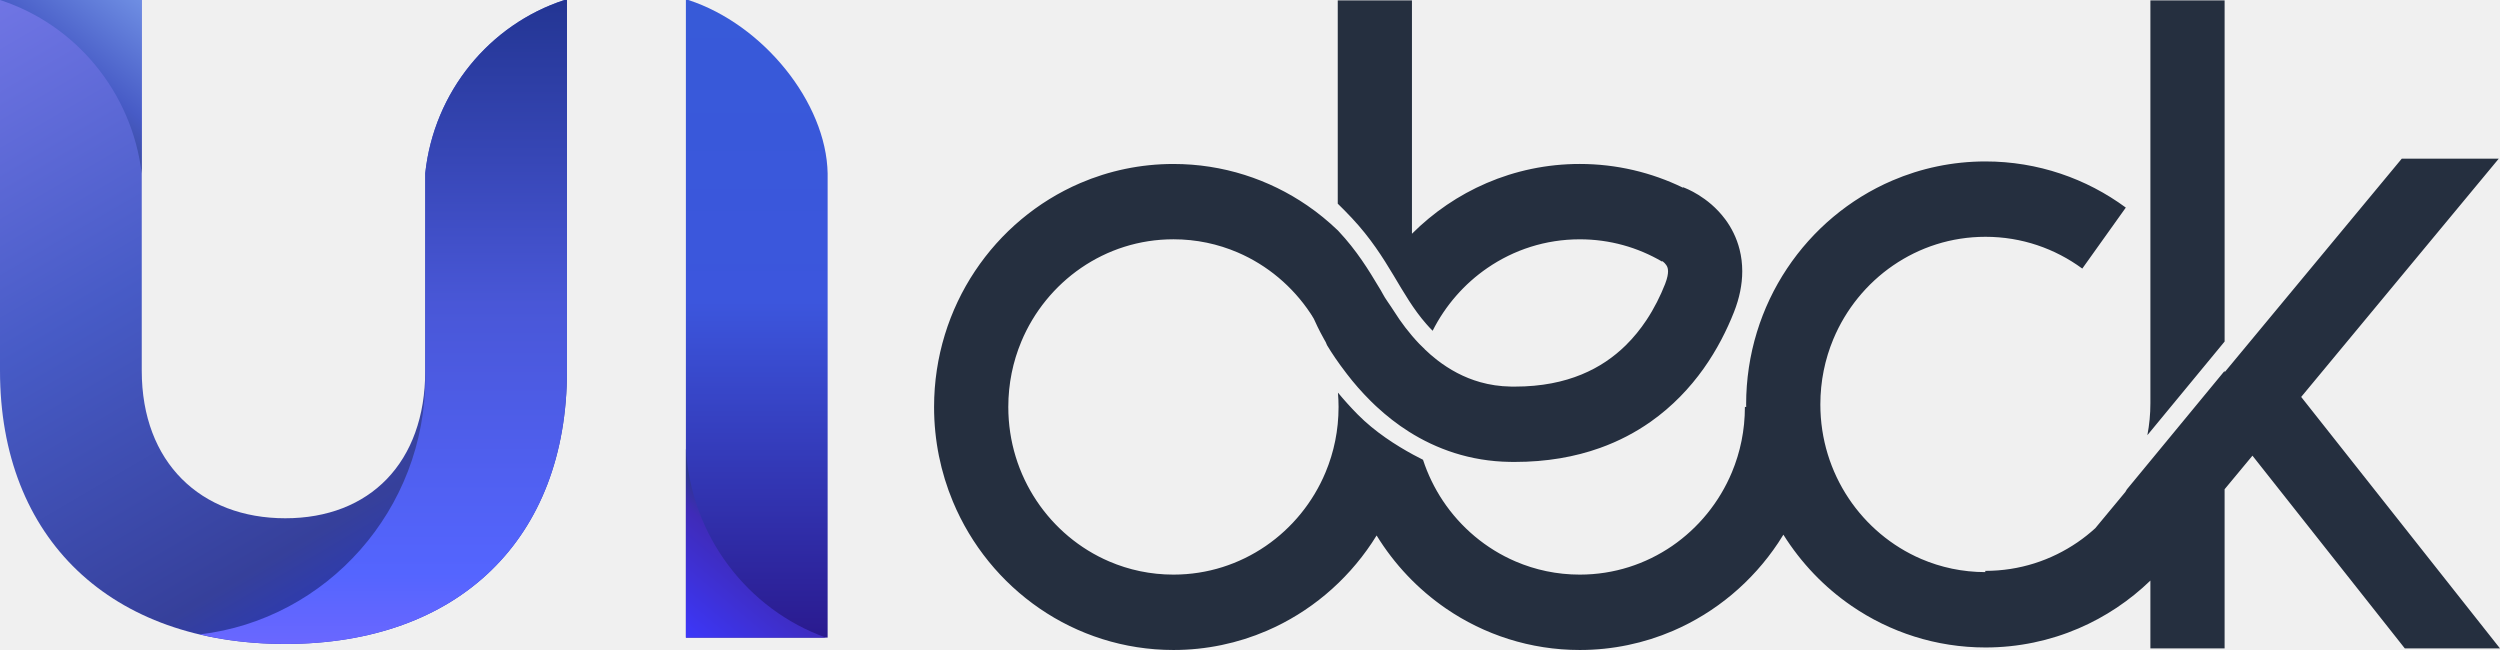
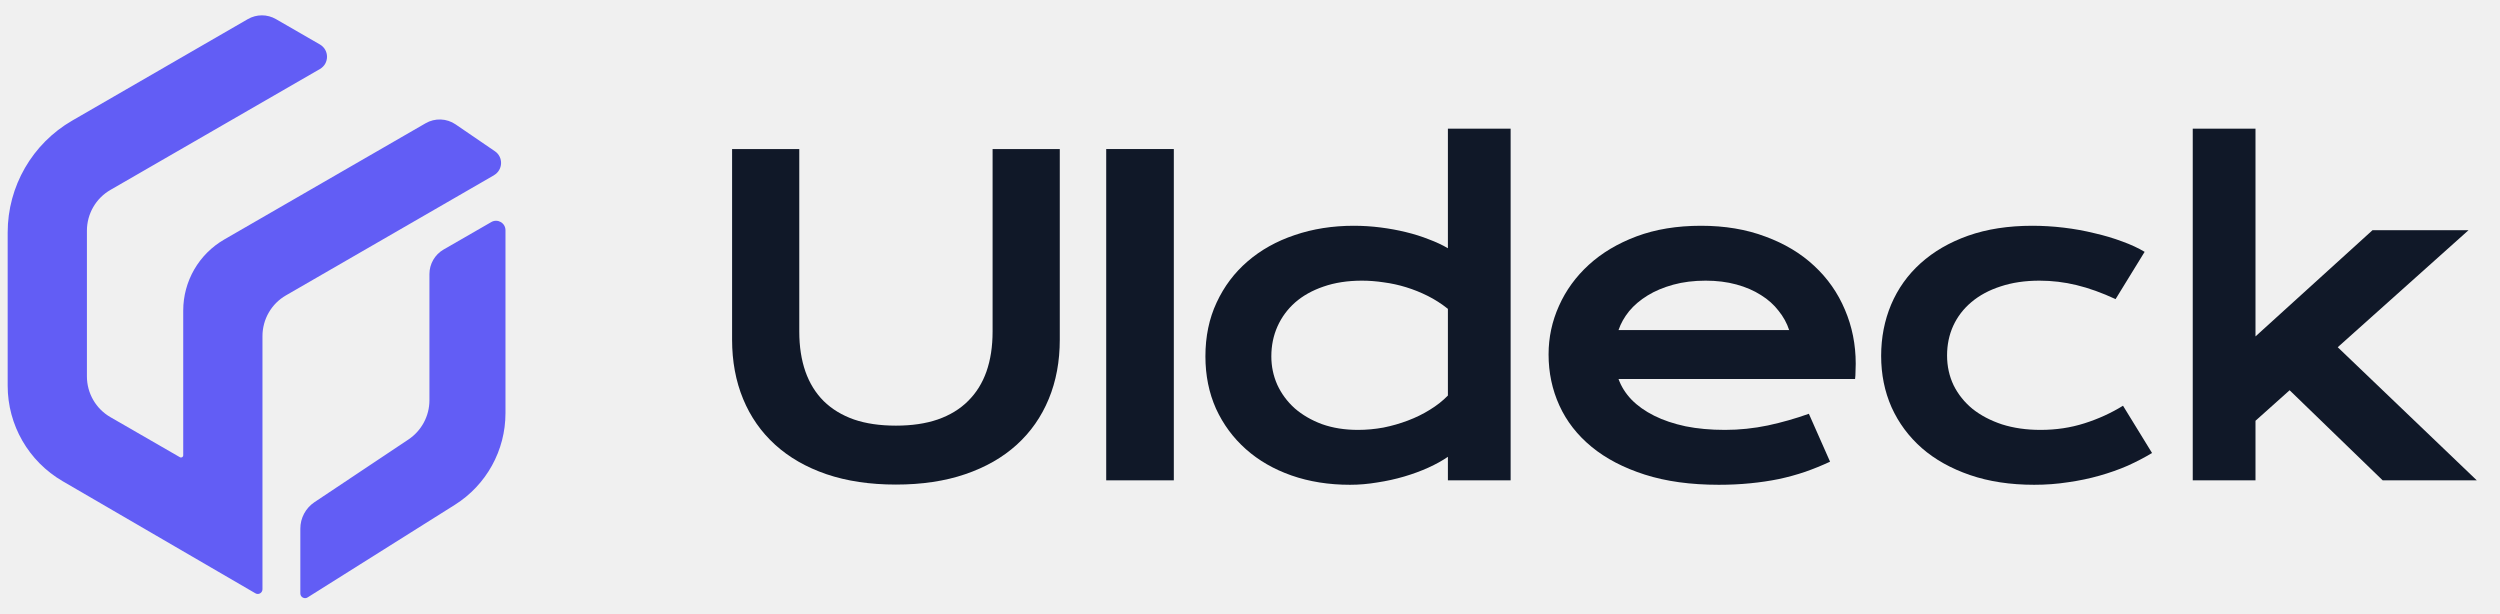
- <svg xmlns="http://www.w3.org/2000/svg" fill="none" height="52" viewBox="0 0 200 52" width="200">
-   <linearGradient id="a" gradientUnits="userSpaceOnUse" x1="38.808" x2="8.58" y1="46.538" y2="-5.03">
-     <stop offset="0" stop-color="#2535c5" />
-     <stop offset=".17" stop-color="#36409b" />
-     <stop offset=".576" stop-color="#475bc6" />
-     <stop offset="1" stop-color="#7075e4" />
-   </linearGradient>
-   <linearGradient id="b" gradientUnits="userSpaceOnUse" x1="60.542" x2="60.542" y1="0" y2="51.008">
-     <stop offset="0" stop-color="#375ad8" />
-     <stop offset=".473" stop-color="#3c56dd" />
-     <stop offset="1" stop-color="#2a1a8f" />
-   </linearGradient>
-   <linearGradient id="c" gradientUnits="userSpaceOnUse" x1="30.666" x2="30.666" y1="0" y2="51.518">
-     <stop offset="0" stop-color="#233593" />
-     <stop offset=".473" stop-color="#4957d7" />
-     <stop offset=".891" stop-color="#5465ff" />
-     <stop offset="1" stop-color="#6a67ff" />
-   </linearGradient>
-   <linearGradient id="d" gradientUnits="userSpaceOnUse" x1="4.286" x2="11.426" y1="8.729" y2="-.208">
-     <stop offset="0" stop-color="#3a4a9c" />
-     <stop offset=".327" stop-color="#475bc6" />
-     <stop offset="1" stop-color="#7090e4" />
-   </linearGradient>
-   <linearGradient id="e" gradientUnits="userSpaceOnUse" x1="60.899" x2="53.996" y1="42.928" y2="51.133">
-     <stop offset="0" stop-color="#2d3792" />
-     <stop offset=".194" stop-color="#3f2bb8" />
-     <stop offset="1" stop-color="#3c38ff" />
-   </linearGradient>
-   <path d="m184.095 31.755 15.808-19.064h-7.76l-14.174 17.089v-.11l-6.422 7.787-1.398 1.694c-.04.068-.078.137-.12.204l-2.408 2.903c-.446.406-.918.782-1.416 1.123-2.112 1.447-4.637 2.288-7.382 2.289v.099c-1.827-.003-3.552-.377-5.126-1.052-2.366-1.017-4.389-2.721-5.814-4.863-1.424-2.145-2.254-4.709-2.255-7.497 0-1.861.369-3.617 1.036-5.22 1.001-2.404 2.68-4.458 4.791-5.905 2.112-1.446 4.637-2.287 7.384-2.288 2.902.001 5.562.941 7.744 2.543l3.482-4.88c-3.148-2.321-7.042-3.692-11.226-3.692-2.636 0-5.162.544-7.455 1.529-3.44 1.477-6.357 3.939-8.423 7.04-2.064 3.099-3.272 6.856-3.27 10.872 0 .066.005.134.005.201h-.104c0 1.859-.369 3.617-1.037 5.219-1.002 2.403-2.679 4.457-4.788 5.904-2.113 1.446-4.639 2.288-7.384 2.289-1.834-.001-3.563-.376-5.142-1.054-2.367-1.015-4.39-2.72-5.816-4.862-.666-1.004-1.202-2.102-1.584-3.271-.245-.122-.511-.26-.792-.412-1.353-.736-3.049-1.809-4.439-3.218-.583-.592-1.105-1.177-1.574-1.742.031.377.049.759.049 1.147 0 1.859-.368 3.617-1.037 5.219-1 2.403-2.679 4.457-4.789 5.904-2.112 1.446-4.638 2.288-7.384 2.289-1.833-.001-3.563-.376-5.142-1.054-2.367-1.015-4.389-2.72-5.814-4.862-1.425-2.144-2.254-4.71-2.255-7.496 0-1.86.37-3.618 1.037-5.221 1-2.403 2.679-4.456 4.789-5.904 2.112-1.446 4.638-2.288 7.385-2.289 1.831 0 3.562.376 5.141 1.053 2.367 1.016 4.39 2.72 5.815 4.862.032.049.062.098.094.147l.009-.004v.004l.009.022c.001.003.004.009.005.014.055.086.106.175.159.261.133.304.399.881.818 1.633.042.075.087.154.133.234.034.084.072.165.105.249.389.644.885 1.385 1.498 2.179.034.044.064.086.098.13.536.7 1.166 1.429 1.887 2.145.005.005.009.009.013.013.006.006.012.011.017.017.114.113.23.225.349.337.047.043.093.086.14.129.756.697 1.603 1.371 2.564 1.976 1.079.681 2.296 1.272 3.642 1.698 1.347.426 2.824.685 4.403.709h.002c.136.002.269.004.402.004 2.544.001 4.826-.403 6.829-1.122 1.503-.538 2.846-1.252 4.024-2.078 1.768-1.242 3.162-2.73 4.249-4.255 1.087-1.528 1.869-3.094 2.44-4.539.436-1.106.66-2.205.66-3.258 0-.606-.073-1.19-.211-1.735-.238-.954-.665-1.769-1.14-2.41-.717-.966-1.52-1.568-2.144-1.959-.63-.389-1.1-.568-1.24-.62l-.01.034c-2.502-1.214-5.306-1.897-8.252-1.896-2.636-.001-5.163.543-7.455 1.529-2.244.965-4.264 2.348-5.972 4.054v-18.669h-5.936v16.262c.363.353.739.735 1.131 1.152 1.501 1.603 2.474 3.152 3.328 4.576.855 1.429 1.594 2.723 2.632 3.905.157.181.325.359.499.536 1.02-2.026 2.539-3.76 4.388-5.028 2.111-1.446 4.638-2.288 7.385-2.289 2.408.001 4.644.647 6.586 1.783l.023-.042c.127.101.243.217.308.318.048.071.079.132.101.203.022.07.042.153.042.297 0 .193-.038.513-.236 1.019-.373.947-.866 1.945-1.497 2.894-.473.711-1.024 1.395-1.659 2.018-.957.935-2.099 1.738-3.532 2.326-1.432.588-3.167.967-5.341.967-.102 0-.203-.001-.305-.002h-.001c-.898-.015-1.707-.143-2.458-.355-1.31-.37-2.448-.999-3.448-1.772-.349-.27-.679-.56-.991-.859 0-.002 0-.005.002-.008-.15-.14-.293-.282-.434-.424-.82-.859-1.491-1.768-1.983-2.551-.376-.596-.762-1.092-.937-1.446-.087-.177-.261-.453-.261-.453-.888-1.487-1.811-2.998-3.286-4.574-.019-.021-.039-.038-.056-.059v.001c-.758-.726-1.571-1.393-2.438-1.987-3.052-2.095-6.752-3.323-10.707-3.321-2.636-.001-5.161.543-7.455 1.529-3.44 1.478-6.358 3.94-8.422 7.04-2.064 3.099-3.273 6.855-3.272 10.872-.001 2.675.535 5.24 1.506 7.567 1.455 3.493 3.88 6.455 6.934 8.551 3.052 2.096 6.752 3.323 10.708 3.322 2.635 0 5.162-.544 7.454-1.53 3.44-1.478 6.357-3.939 8.422-7.039.13-.196.256-.393.379-.593 1.426 2.321 3.317 4.311 5.543 5.84 3.053 2.096 6.753 3.323 10.71 3.322 2.634 0 5.16-.544 7.453-1.53 3.437-1.478 6.357-3.939 8.42-7.039.144-.215.283-.433.416-.655 1.417 2.261 3.275 4.203 5.46 5.701 3.052 2.096 6.751 3.322 10.707 3.322 2.633 0 5.162-.544 7.453-1.529 2.144-.92 4.083-2.223 5.74-3.823v5.427h5.937v-12.734l2.228-2.685 12.19 15.419h7.613zm-6.126-31.723h-5.937v32.233c0 .874-.084 1.725-.243 2.55l6.18-7.492z" fill="#252f3f" />
-   <path d="m34.019 13.86v15.797c0 7.359-4.45 11.804-11.196 11.804-6.747 0-11.483-4.445-11.483-11.804v-29.657h-11.34v29.657c0 13.48 8.899 21.86 22.823 21.86 13.851 0 22.536-8.38 22.536-21.86v-29.657h-.199c-5.98 1.949-10.442 7.33-11.141 13.86z" fill="url(#a)" />
-   <path d="m55.066 0h-.195v51.008h11.34v-37.138c-.107-5.668-5.162-11.92-11.145-13.87z" fill="url(#b)" />
-   <path d="m34.019 13.86v15.797c0 .009-.001.019-.001.029.003.157.011.313.011.471 0 10.639-7.892 19.402-18.055 20.596 2.115.5 4.403.764 6.849.764 13.851 0 22.536-8.38 22.536-21.86v-29.657h-.199c-5.98 1.949-10.442 7.33-11.141 13.86z" fill="url(#c)" />
-   <path d="m11.34 13.886v-13.886h-11.34v.002c6.029 1.953 10.547 7.332 11.34 13.883z" fill="url(#d)" />
-   <path d="m54.872 35.893v15.116h11.202c-6.247-2.238-10.802-8.11-11.202-15.116z" fill="url(#e)" />
+ <svg xmlns="http://www.w3.org/2000/svg" width="163" height="40" viewBox="0 0 163 40" fill="none">
+   <g clip-path="url(#clip0_2001_9531)">
+     <path d="M32.957 14.998V26.941C32.957 29.368 31.71 31.623 29.658 32.913L20.055 38.952C19.853 39.081 19.582 38.934 19.582 38.694V34.467C19.582 33.773 19.927 33.128 20.504 32.741L26.629 28.655C27.483 28.084 27.999 27.125 27.999 26.099V17.867C27.999 17.209 28.35 16.601 28.921 16.27L32.036 14.476C32.447 14.242 32.957 14.537 32.957 15.01V14.998Z" fill="#625DF5" />
+     <path d="M32.214 11.423L18.649 19.256C17.696 19.803 17.113 20.817 17.113 21.916V38.418C17.113 38.658 16.855 38.806 16.652 38.683L4.082 31.372C1.864 30.081 0.5 27.716 0.5 25.148V15.158C0.5 12.148 2.104 9.365 4.715 7.859L16.154 1.249C16.726 0.917 17.426 0.917 17.997 1.249L20.86 2.901C21.475 3.258 21.475 4.143 20.86 4.499L7.203 12.381C6.251 12.928 5.667 13.942 5.667 15.041V24.54C5.667 25.64 6.251 26.653 7.203 27.2L11.731 29.811C11.829 29.866 11.946 29.799 11.946 29.688V20.251C11.946 18.335 12.966 16.571 14.624 15.613L27.747 8.038C28.362 7.681 29.124 7.712 29.707 8.111L32.269 9.862C32.828 10.243 32.798 11.079 32.208 11.423H32.214Z" fill="#625DF5" />
+     <path d="M47.732 9.717H52.113V21.616C52.113 22.593 52.247 23.463 52.514 24.228C52.781 24.983 53.177 25.624 53.702 26.149C54.237 26.674 54.895 27.075 55.679 27.351C56.462 27.619 57.374 27.752 58.415 27.752C59.447 27.752 60.355 27.619 61.138 27.351C61.93 27.075 62.589 26.674 63.114 26.149C63.648 25.624 64.049 24.983 64.316 24.228C64.584 23.463 64.717 22.593 64.717 21.616V9.717H69.098V22.141C69.098 23.56 68.859 24.85 68.379 26.011C67.9 27.172 67.205 28.167 66.293 28.996C65.38 29.825 64.261 30.465 62.934 30.917C61.617 31.368 60.11 31.594 58.415 31.594C56.72 31.594 55.209 31.368 53.882 30.917C52.565 30.465 51.45 29.825 50.538 28.996C49.626 28.167 48.93 27.172 48.451 26.011C47.972 24.85 47.732 23.56 47.732 22.141V9.717Z" fill="#101828" />
+     <path d="M72.125 9.717H76.533V31.318H72.125V9.717Z" fill="#101828" />
+     <path d="M78.593 23.233C78.593 21.934 78.837 20.764 79.325 19.723C79.813 18.672 80.486 17.779 81.343 17.042C82.209 16.295 83.231 15.724 84.411 15.328C85.599 14.922 86.885 14.72 88.267 14.72C88.856 14.72 89.437 14.757 90.008 14.83C90.588 14.904 91.141 15.005 91.666 15.134C92.201 15.263 92.698 15.42 93.159 15.604C93.629 15.779 94.043 15.973 94.403 16.185V8.39H98.493V31.318H94.403V29.784C94.043 30.032 93.62 30.267 93.131 30.489C92.643 30.71 92.118 30.903 91.556 31.069C90.994 31.235 90.409 31.364 89.801 31.456C89.202 31.557 88.608 31.608 88.018 31.608C86.636 31.608 85.364 31.405 84.204 31C83.052 30.595 82.061 30.023 81.232 29.286C80.403 28.549 79.753 27.669 79.284 26.647C78.823 25.615 78.593 24.477 78.593 23.233ZM82.891 23.233C82.891 23.887 83.02 24.504 83.278 25.085C83.545 25.665 83.922 26.177 84.411 26.619C84.908 27.052 85.503 27.398 86.194 27.655C86.894 27.904 87.677 28.029 88.543 28.029C89.096 28.029 89.649 27.978 90.201 27.877C90.754 27.766 91.284 27.614 91.791 27.421C92.307 27.227 92.786 26.992 93.228 26.716C93.68 26.439 94.071 26.131 94.403 25.79V20.137C93.988 19.806 93.55 19.525 93.09 19.294C92.629 19.064 92.159 18.875 91.68 18.728C91.201 18.58 90.717 18.474 90.229 18.41C89.741 18.336 89.266 18.299 88.806 18.299C87.866 18.299 87.027 18.428 86.29 18.686C85.562 18.935 84.945 19.28 84.438 19.723C83.941 20.165 83.558 20.686 83.291 21.284C83.024 21.883 82.891 22.533 82.891 23.233Z" fill="#101828" />
+     <path d="M100.967 23.109C100.967 22.003 101.193 20.948 101.645 19.944C102.096 18.93 102.746 18.037 103.593 17.263C104.441 16.489 105.477 15.871 106.703 15.411C107.937 14.95 109.338 14.72 110.904 14.72C112.461 14.72 113.862 14.955 115.105 15.425C116.358 15.885 117.418 16.521 118.284 17.332C119.159 18.143 119.827 19.096 120.288 20.192C120.758 21.289 120.993 22.464 120.993 23.717C120.993 23.873 120.988 24.044 120.979 24.228C120.979 24.403 120.97 24.564 120.951 24.712H105.528C105.703 25.2 105.984 25.647 106.371 26.052C106.767 26.458 107.26 26.808 107.85 27.103C108.439 27.398 109.121 27.628 109.895 27.794C110.669 27.95 111.526 28.029 112.466 28.029C113.405 28.029 114.341 27.932 115.271 27.738C116.202 27.536 117.091 27.282 117.938 26.978L119.32 30.102C118.786 30.35 118.243 30.572 117.69 30.765C117.146 30.949 116.575 31.106 115.976 31.235C115.386 31.355 114.764 31.447 114.11 31.511C113.465 31.576 112.784 31.608 112.065 31.608C110.231 31.608 108.624 31.387 107.242 30.945C105.86 30.502 104.703 29.899 103.773 29.134C102.842 28.369 102.142 27.471 101.672 26.439C101.202 25.407 100.967 24.297 100.967 23.109ZM116.653 21.519C116.506 21.068 116.275 20.649 115.962 20.262C115.658 19.866 115.276 19.525 114.815 19.239C114.354 18.944 113.82 18.714 113.212 18.548C112.604 18.382 111.936 18.299 111.208 18.299C110.434 18.299 109.729 18.387 109.094 18.562C108.458 18.737 107.9 18.972 107.421 19.267C106.942 19.561 106.541 19.902 106.219 20.289C105.906 20.676 105.675 21.086 105.528 21.519H116.653Z" fill="#101828" />
+     <path d="M122.651 23.205C122.651 22.008 122.868 20.893 123.301 19.861C123.743 18.82 124.383 17.921 125.222 17.166C126.069 16.401 127.101 15.802 128.317 15.369C129.543 14.936 130.939 14.72 132.505 14.72C133.187 14.72 133.873 14.761 134.564 14.844C135.255 14.927 135.918 15.047 136.554 15.204C137.199 15.351 137.803 15.53 138.365 15.742C138.927 15.945 139.415 16.171 139.83 16.42L137.936 19.502C137.043 19.087 136.195 18.783 135.393 18.589C134.601 18.396 133.795 18.299 132.975 18.299C132.035 18.299 131.192 18.424 130.446 18.672C129.699 18.912 129.064 19.253 128.539 19.695C128.023 20.128 127.626 20.644 127.35 21.243C127.083 21.832 126.949 22.477 126.949 23.178C126.949 23.878 127.092 24.527 127.378 25.126C127.672 25.716 128.082 26.227 128.608 26.66C129.142 27.084 129.782 27.421 130.529 27.669C131.284 27.909 132.123 28.029 133.044 28.029C134.057 28.029 135.011 27.886 135.905 27.6C136.808 27.314 137.646 26.932 138.42 26.453L140.313 29.535C139.825 29.83 139.295 30.106 138.724 30.364C138.153 30.613 137.54 30.829 136.886 31.014C136.241 31.198 135.559 31.341 134.841 31.442C134.131 31.553 133.394 31.608 132.629 31.608C131.072 31.608 129.676 31.396 128.442 30.972C127.207 30.548 126.161 29.963 125.305 29.217C124.448 28.462 123.789 27.573 123.328 26.55C122.877 25.527 122.651 24.412 122.651 23.205Z" fill="#101828" />
+     <path d="M142.967 8.39H147.058V21.934L154.686 15.01H160.947L152.42 22.639L161.486 31.318H155.35L149.283 25.444L147.058 27.434V31.318H142.967V8.39Z" fill="#101828" />
+   </g>
+   <defs>
+     <clipPath id="clip0_2001_9531">
+       <rect width="162" height="40" fill="white" transform="translate(0.5)" />
+     </clipPath>
+   </defs>
</svg>
